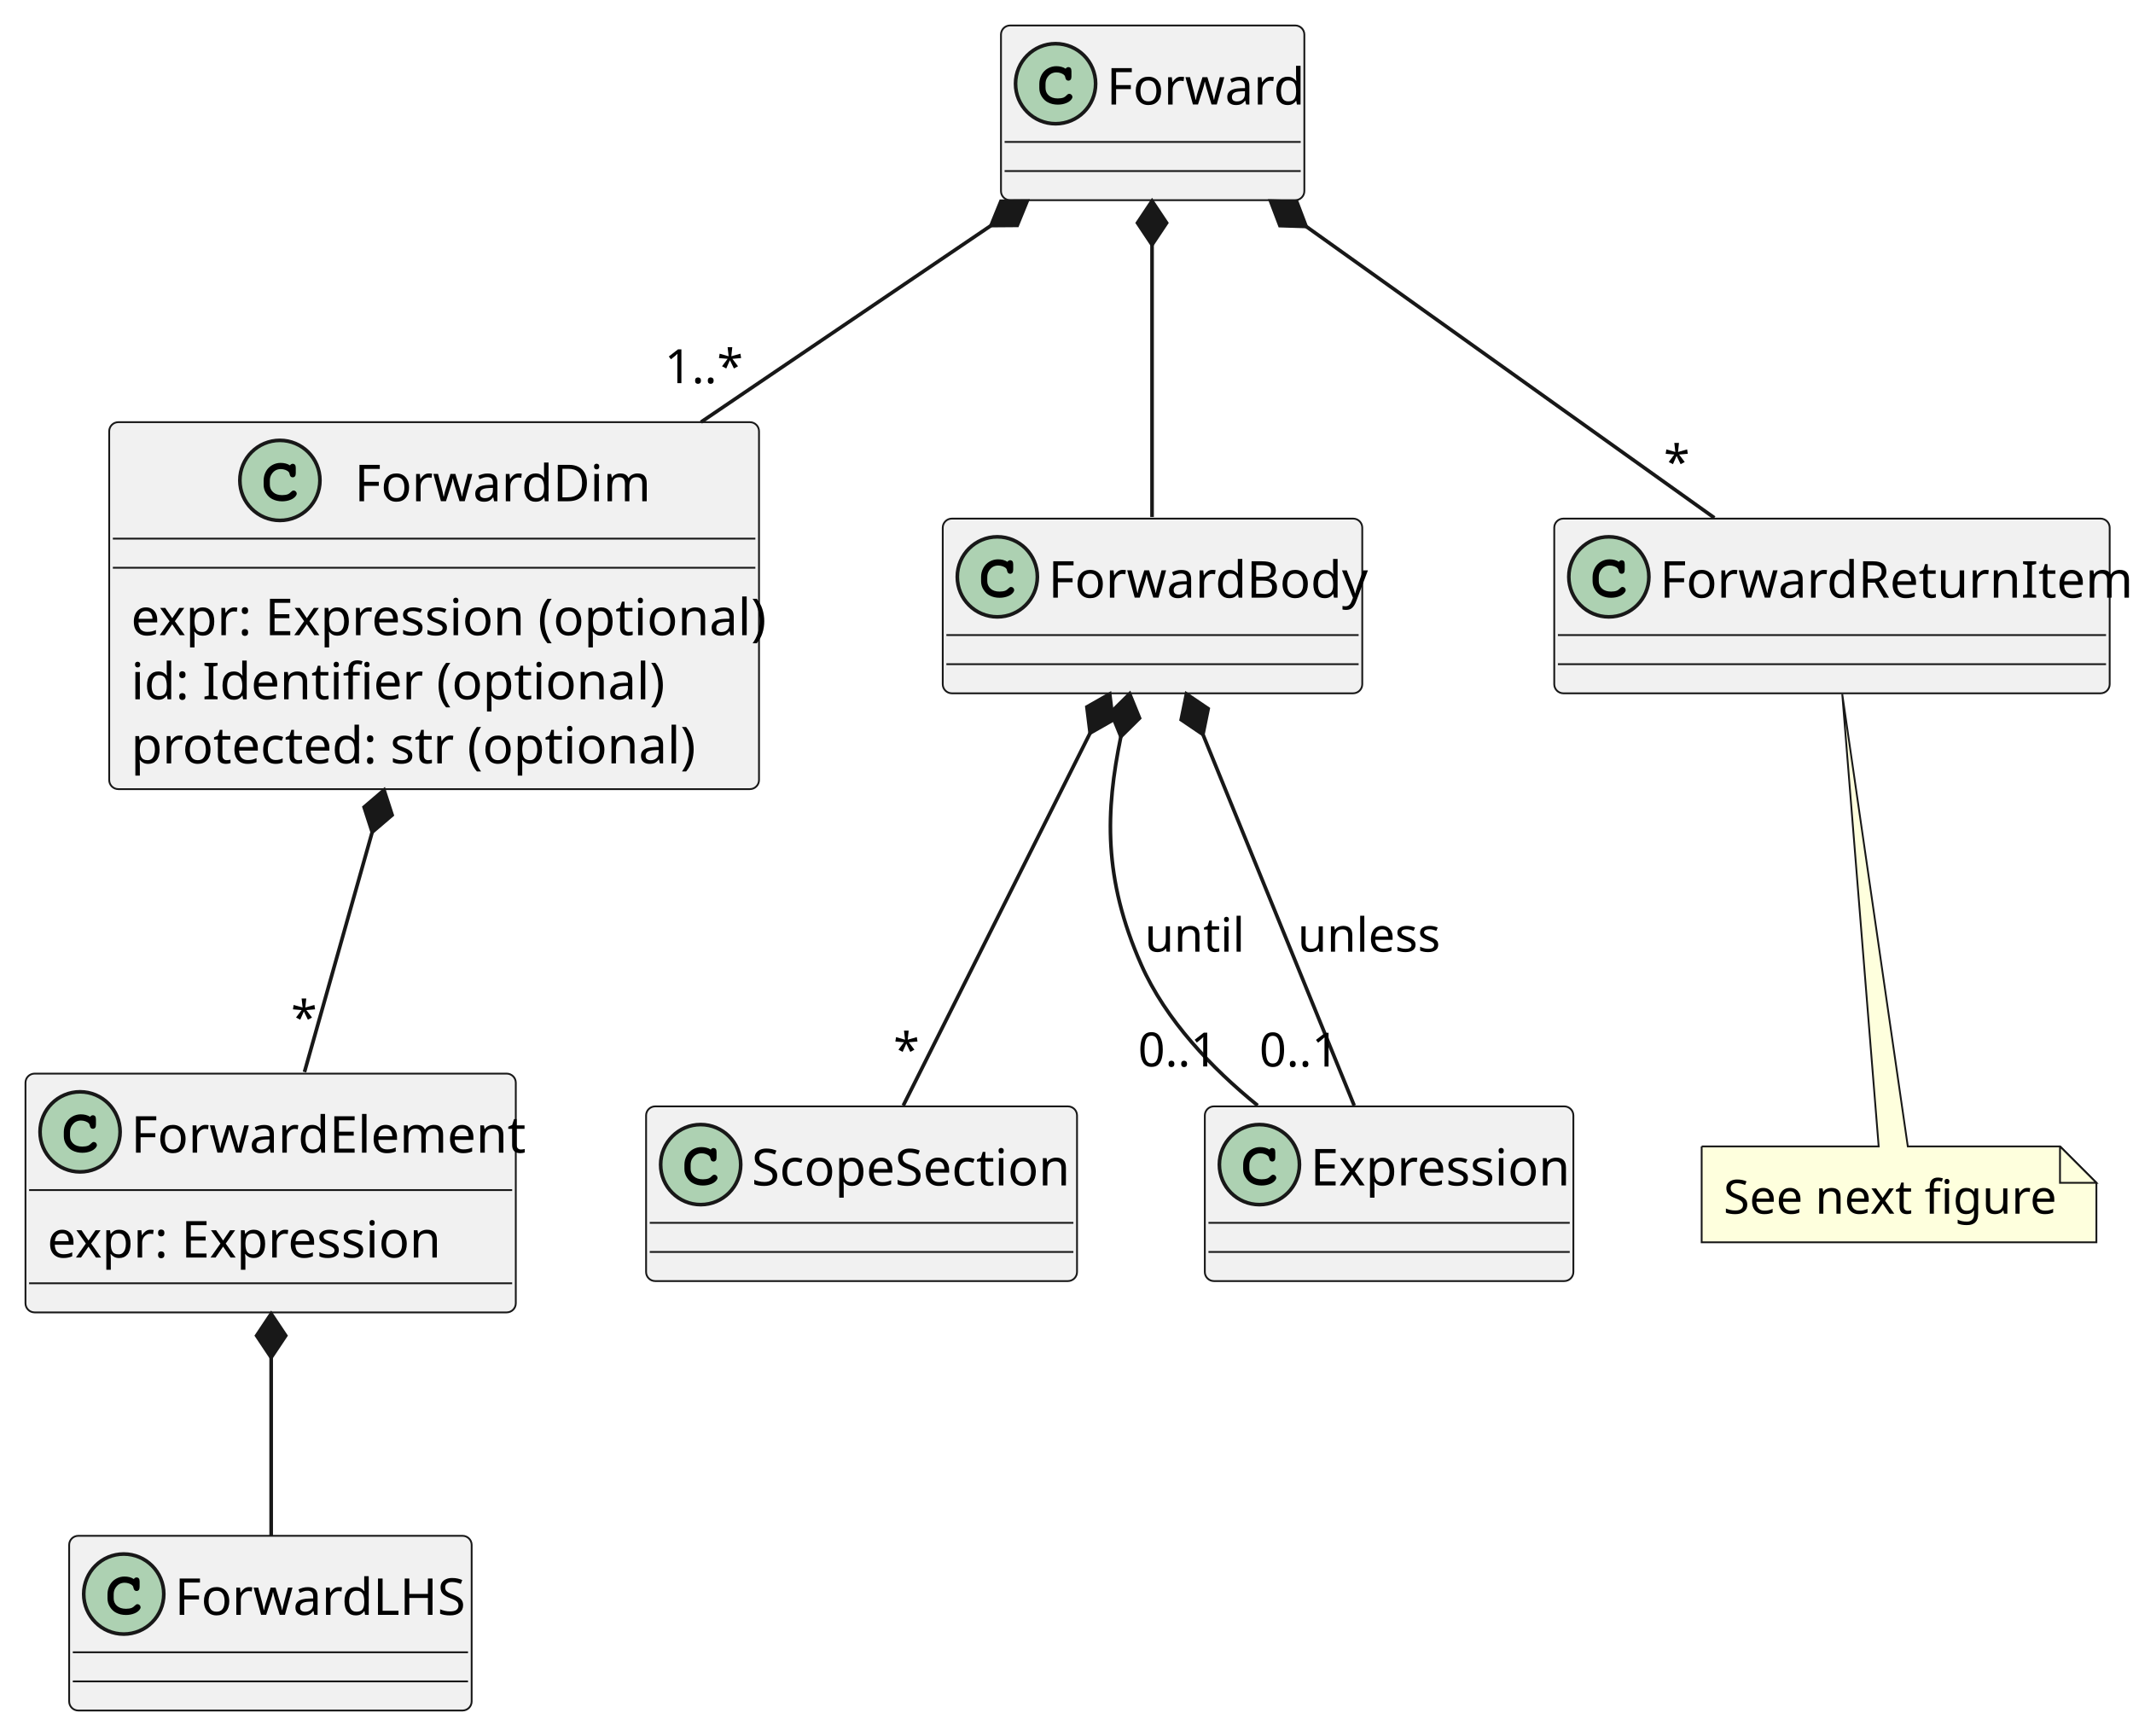
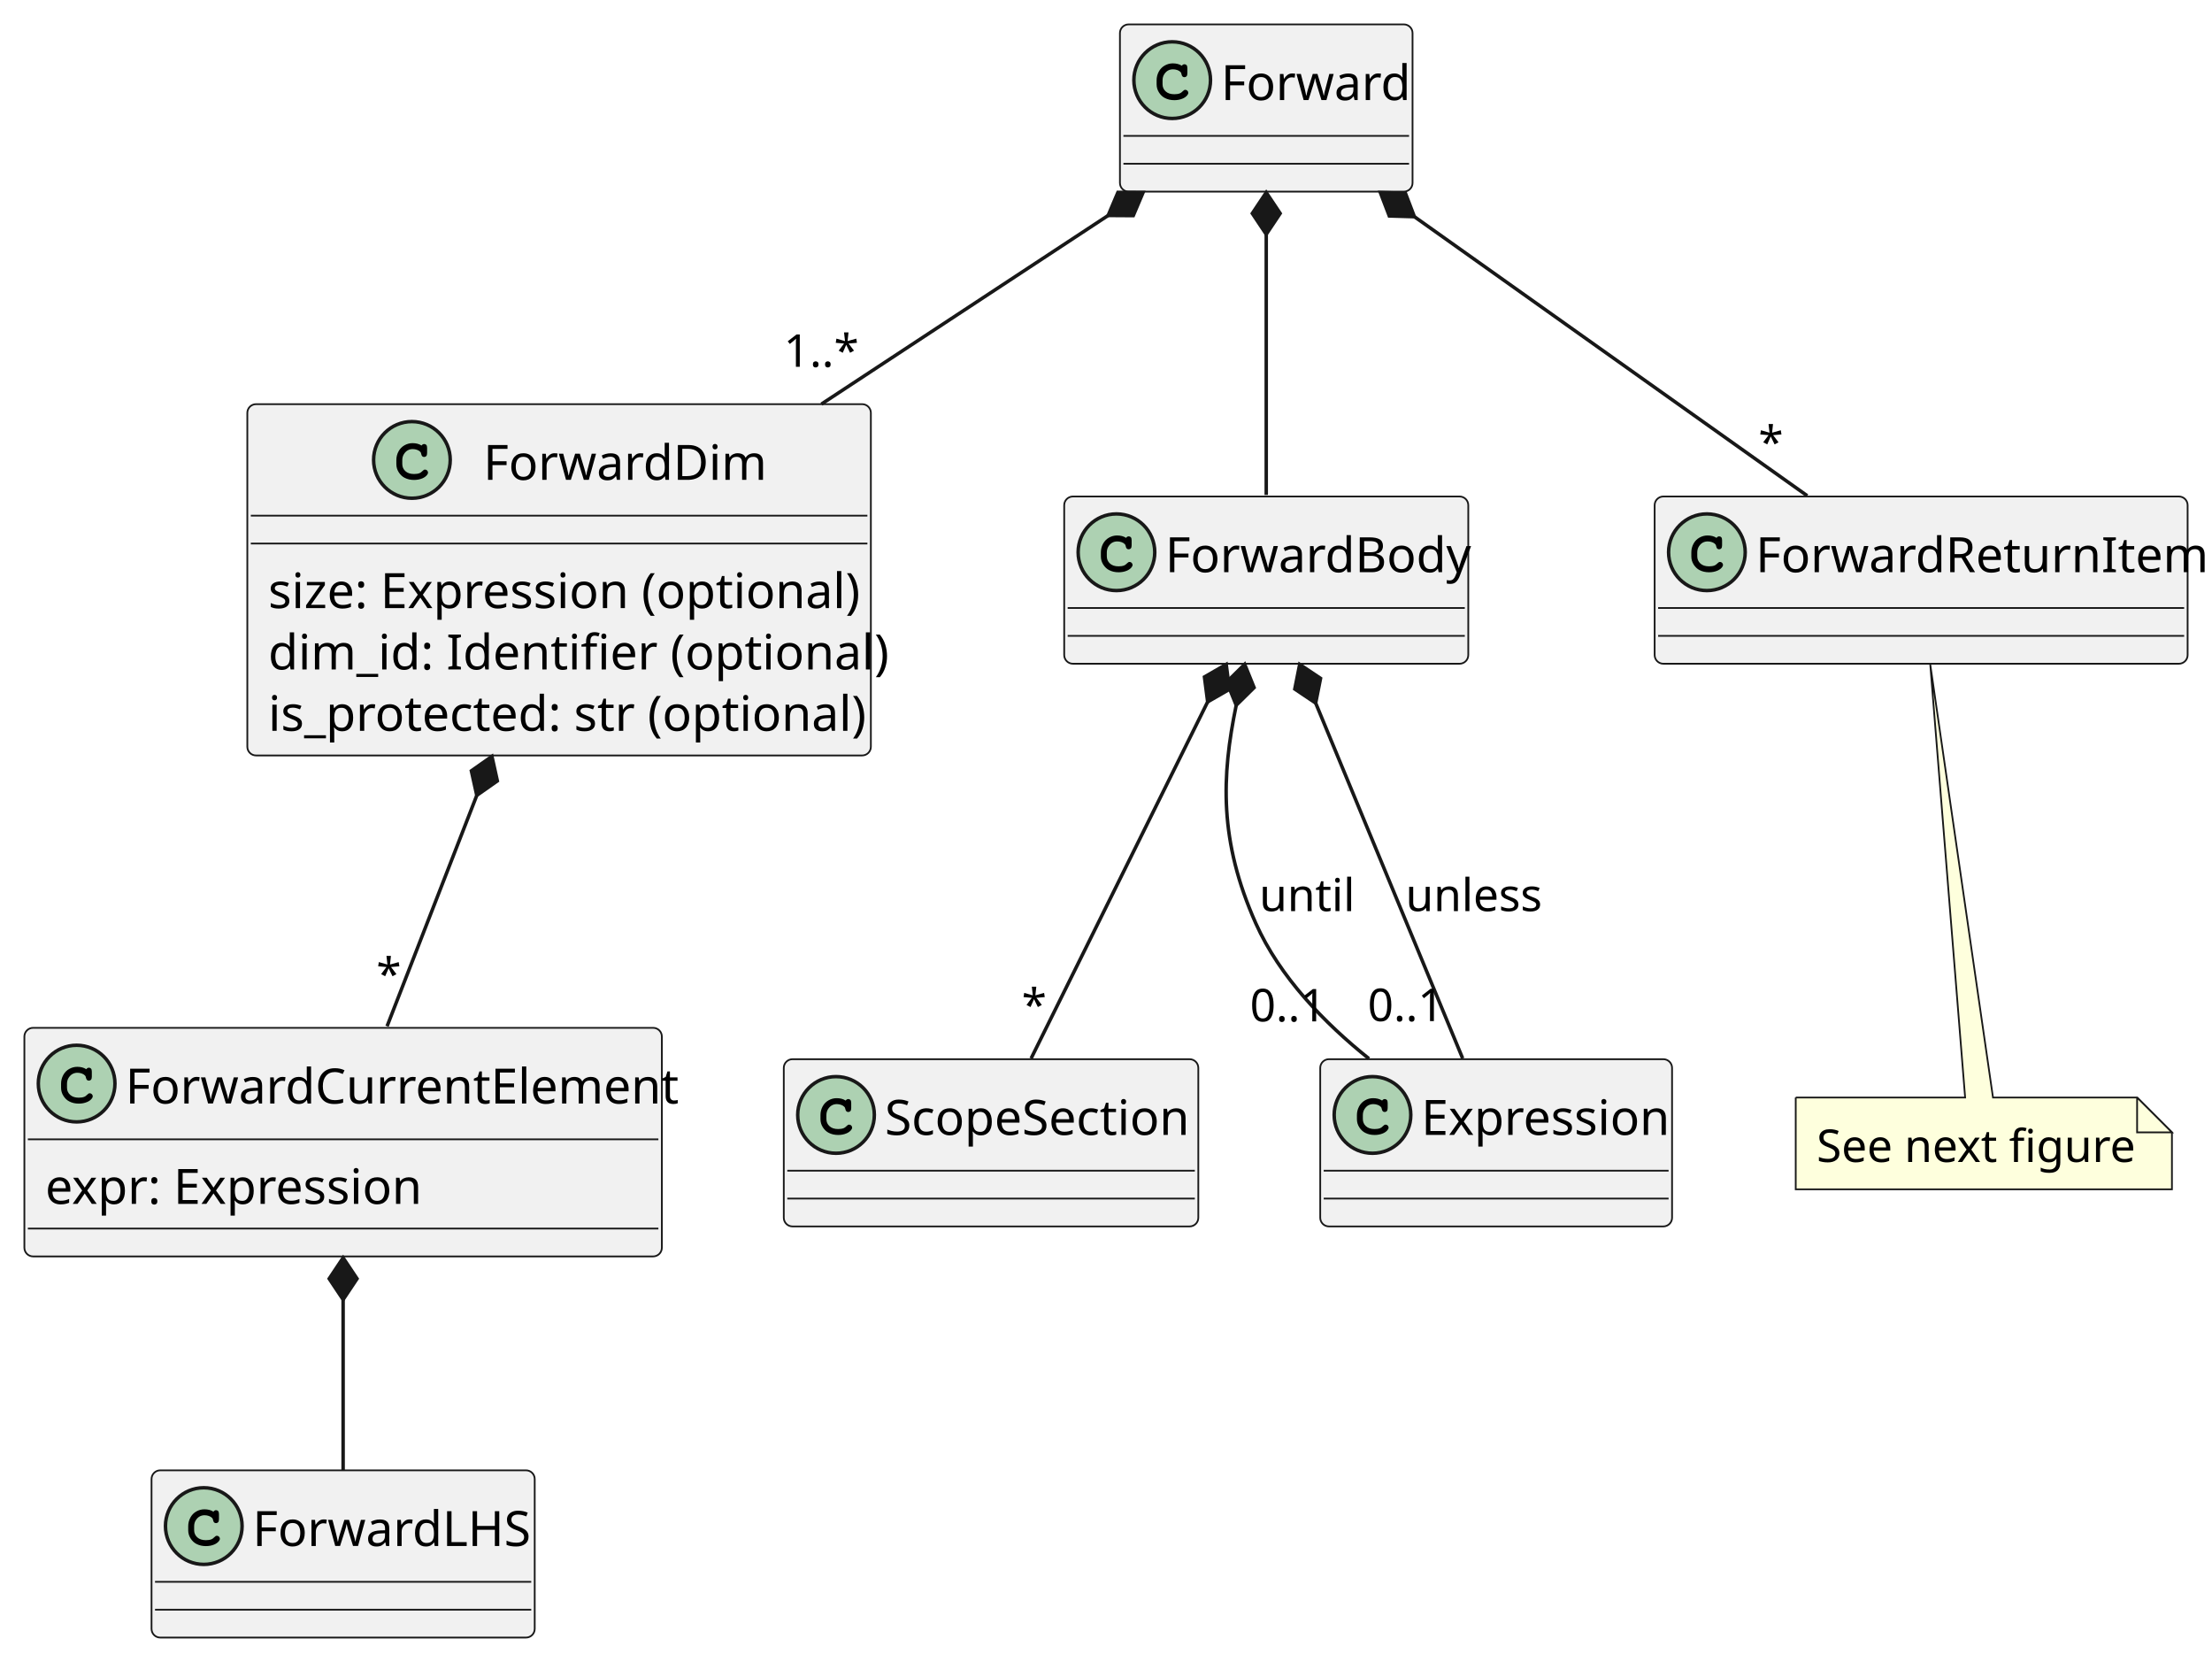
- <svg xmlns="http://www.w3.org/2000/svg" contentStyleType="text/css" height="477px" preserveAspectRatio="none" style="width:586px;height:477px;background:#FFFFFF;" version="1.1" viewBox="0 0 586 477" width="586px" zoomAndPan="magnify">
+ <svg xmlns="http://www.w3.org/2000/svg" contentStyleType="text/css" height="477px" preserveAspectRatio="none" style="width:635px;height:477px;background:#FFFFFF;" version="1.1" viewBox="0 0 635 477" width="635px" zoomAndPan="magnify">
  <defs />
  <g>
    <g id="elem_Forward">
-       <rect fill="#F1F1F1" height="48" id="Forward" rx="2.5" ry="2.5" style="stroke:#181818;stroke-width:0.5;" width="83.345" x="275" y="7" />
-       <ellipse cx="290" cy="23" fill="#ADD1B2" rx="11" ry="11" style="stroke:#181818;stroke-width:1.0;" />
-       <path d="M292.766,18.875 Q292.922,18.656 293.109,18.547 Q293.297,18.438 293.516,18.438 Q293.891,18.438 294.125,18.695 Q294.359,18.953 294.359,19.562 L294.359,21.016 Q294.359,21.625 294.125,21.891 Q293.891,22.156 293.516,22.156 Q293.172,22.156 292.969,21.953 Q292.766,21.766 292.656,21.25 Q292.609,20.891 292.422,20.703 Q292.094,20.328 291.484,20.109 Q290.875,19.891 290.25,19.891 Q289.484,19.891 288.852,20.219 Q288.219,20.547 287.727,21.297 Q287.234,22.047 287.234,23.078 L287.234,24.172 Q287.234,25.406 288.125,26.227 Q289.016,27.047 290.609,27.047 Q291.547,27.047 292.203,26.797 Q292.594,26.641 293.016,26.203 Q293.281,25.938 293.43,25.859 Q293.578,25.781 293.781,25.781 Q294.109,25.781 294.367,26.039 Q294.625,26.297 294.625,26.641 Q294.625,26.984 294.281,27.391 Q293.781,27.969 292.984,28.297 Q291.906,28.75 290.609,28.75 Q289.094,28.75 287.891,28.125 Q286.906,27.625 286.219,26.555 Q285.531,25.484 285.531,24.203 L285.531,23.047 Q285.531,21.719 286.148,20.57 Q286.766,19.422 287.859,18.805 Q288.953,18.188 290.188,18.188 Q290.922,18.188 291.57,18.352 Q292.219,18.516 292.766,18.875 Z " fill="#000000" />
-       <text fill="#000000" font-family="sans-serif" font-size="14" lengthAdjust="spacing" textLength="51.345" x="304" y="28.729">Forward</text>
-       <line style="stroke:#181818;stroke-width:0.5;" x1="276" x2="357.345" y1="39" y2="39" />
-       <line style="stroke:#181818;stroke-width:0.5;" x1="276" x2="357.345" y1="47" y2="47" />
+       <rect fill="#F1F1F1" height="48" id="Forward" rx="2.5" ry="2.5" style="stroke:#181818;stroke-width:0.5;" width="84" x="321.5" y="7" />
+       <ellipse cx="336.5" cy="23" fill="#ADD1B2" rx="11" ry="11" style="stroke:#181818;stroke-width:1.0;" />
+       <path d="M339.266,18.875 Q339.422,18.656 339.609,18.547 Q339.797,18.438 340.016,18.438 Q340.391,18.438 340.625,18.695 Q340.859,18.953 340.859,19.562 L340.859,21.016 Q340.859,21.625 340.625,21.891 Q340.391,22.156 340.016,22.156 Q339.672,22.156 339.469,21.953 Q339.266,21.766 339.156,21.25 Q339.109,20.891 338.922,20.703 Q338.594,20.328 337.984,20.109 Q337.375,19.891 336.75,19.891 Q335.984,19.891 335.352,20.219 Q334.719,20.547 334.227,21.297 Q333.734,22.047 333.734,23.078 L333.734,24.172 Q333.734,25.406 334.625,26.227 Q335.516,27.047 337.109,27.047 Q338.047,27.047 338.703,26.797 Q339.094,26.641 339.516,26.203 Q339.781,25.938 339.93,25.859 Q340.078,25.781 340.281,25.781 Q340.609,25.781 340.867,26.039 Q341.125,26.297 341.125,26.641 Q341.125,26.984 340.781,27.391 Q340.281,27.969 339.484,28.297 Q338.406,28.75 337.109,28.75 Q335.594,28.75 334.391,28.125 Q333.406,27.625 332.719,26.555 Q332.031,25.484 332.031,24.203 L332.031,23.047 Q332.031,21.719 332.648,20.57 Q333.266,19.422 334.359,18.805 Q335.453,18.188 336.688,18.188 Q337.422,18.188 338.07,18.352 Q338.719,18.516 339.266,18.875 Z " fill="#000000" />
+       <text fill="#000000" font-family="sans-serif" font-size="14" lengthAdjust="spacing" textLength="52" x="350.5" y="28.729">Forward</text>
+       <line style="stroke:#181818;stroke-width:0.5;" x1="322.5" x2="404.5" y1="39" y2="39" />
+       <line style="stroke:#181818;stroke-width:0.5;" x1="322.5" x2="404.5" y1="47" y2="47" />
    </g>
    <g id="elem_ForwardDim">
-       <rect codeLine="13" fill="#F1F1F1" height="100.828" id="ForwardDim" rx="2.5" ry="2.5" style="stroke:#181818;stroke-width:0.5;" width="178.523" x="30" y="116" />
-       <ellipse cx="76.898" cy="132" fill="#ADD1B2" rx="11" ry="11" style="stroke:#181818;stroke-width:1.0;" />
-       <path d="M79.664,127.875 Q79.82,127.656 80.007,127.547 Q80.195,127.438 80.414,127.438 Q80.789,127.438 81.023,127.695 Q81.257,127.953 81.257,128.562 L81.257,130.016 Q81.257,130.625 81.023,130.891 Q80.789,131.156 80.414,131.156 Q80.07,131.156 79.867,130.953 Q79.664,130.766 79.554,130.25 Q79.507,129.891 79.32,129.703 Q78.992,129.328 78.382,129.109 Q77.773,128.891 77.148,128.891 Q76.382,128.891 75.749,129.219 Q75.117,129.547 74.624,130.297 Q74.132,131.047 74.132,132.078 L74.132,133.172 Q74.132,134.406 75.023,135.227 Q75.914,136.047 77.507,136.047 Q78.445,136.047 79.101,135.797 Q79.492,135.641 79.914,135.203 Q80.179,134.938 80.328,134.859 Q80.476,134.781 80.679,134.781 Q81.007,134.781 81.265,135.039 Q81.523,135.297 81.523,135.641 Q81.523,135.984 81.179,136.391 Q80.679,136.969 79.882,137.297 Q78.804,137.75 77.507,137.75 Q75.992,137.75 74.789,137.125 Q73.804,136.625 73.117,135.555 Q72.429,134.484 72.429,133.203 L72.429,132.047 Q72.429,130.719 73.046,129.57 Q73.664,128.422 74.757,127.805 Q75.851,127.188 77.085,127.188 Q77.82,127.188 78.468,127.352 Q79.117,127.516 79.664,127.875 Z " fill="#000000" />
-       <text fill="#000000" font-family="sans-serif" font-size="14" lengthAdjust="spacing" textLength="76.228" x="97.398" y="137.728">ForwardDim</text>
-       <line style="stroke:#181818;stroke-width:0.5;" x1="31" x2="207.523" y1="148" y2="148" />
-       <line style="stroke:#181818;stroke-width:0.5;" x1="31" x2="207.523" y1="156" y2="156" />
-       <text fill="#000000" font-family="sans-serif" font-size="14" lengthAdjust="spacing" textLength="166.523" x="36" y="174.533">expr: Expression (optional)</text>
-       <text fill="#000000" font-family="sans-serif" font-size="14" lengthAdjust="spacing" textLength="134.627" x="36" y="192.143">id: Identifier (optional)</text>
-       <text fill="#000000" font-family="sans-serif" font-size="14" lengthAdjust="spacing" textLength="143.958" x="36" y="209.752">protected: str (optional)</text>
+       <rect codeLine="13" fill="#F1F1F1" height="100.828" id="ForwardDim" rx="2.5" ry="2.5" style="stroke:#181818;stroke-width:0.5;" width="179" x="71" y="116" />
+       <ellipse cx="118.25" cy="132" fill="#ADD1B2" rx="11" ry="11" style="stroke:#181818;stroke-width:1.0;" />
+       <path d="M121.016,127.875 Q121.172,127.656 121.359,127.547 Q121.547,127.438 121.766,127.438 Q122.141,127.438 122.375,127.695 Q122.609,127.953 122.609,128.562 L122.609,130.016 Q122.609,130.625 122.375,130.891 Q122.141,131.156 121.766,131.156 Q121.422,131.156 121.219,130.953 Q121.016,130.766 120.906,130.25 Q120.859,129.891 120.672,129.703 Q120.344,129.328 119.734,129.109 Q119.125,128.891 118.5,128.891 Q117.734,128.891 117.102,129.219 Q116.469,129.547 115.977,130.297 Q115.484,131.047 115.484,132.078 L115.484,133.172 Q115.484,134.406 116.375,135.227 Q117.266,136.047 118.859,136.047 Q119.797,136.047 120.453,135.797 Q120.844,135.641 121.266,135.203 Q121.531,134.938 121.68,134.859 Q121.828,134.781 122.031,134.781 Q122.359,134.781 122.617,135.039 Q122.875,135.297 122.875,135.641 Q122.875,135.984 122.531,136.391 Q122.031,136.969 121.234,137.297 Q120.156,137.75 118.859,137.75 Q117.344,137.75 116.141,137.125 Q115.156,136.625 114.469,135.555 Q113.781,134.484 113.781,133.203 L113.781,132.047 Q113.781,130.719 114.398,129.57 Q115.016,128.422 116.109,127.805 Q117.203,127.188 118.438,127.188 Q119.172,127.188 119.82,127.352 Q120.469,127.516 121.016,127.875 Z " fill="#000000" />
+       <text fill="#000000" font-family="sans-serif" font-size="14" lengthAdjust="spacing" textLength="76" x="138.75" y="137.728">ForwardDim</text>
+       <line style="stroke:#181818;stroke-width:0.5;" x1="72" x2="249" y1="148" y2="148" />
+       <line style="stroke:#181818;stroke-width:0.5;" x1="72" x2="249" y1="156" y2="156" />
+       <text fill="#000000" font-family="sans-serif" font-size="14" lengthAdjust="spacing" textLength="165" x="77" y="174.533">size: Expression (optional)</text>
+       <text fill="#000000" font-family="sans-serif" font-size="14" lengthAdjust="spacing" textLength="167" x="77" y="192.143">dim_id: Identifier (optional)</text>
+       <text fill="#000000" font-family="sans-serif" font-size="14" lengthAdjust="spacing" textLength="166" x="77" y="209.752">is_protected: str (optional)</text>
    </g>
    <g id="elem_ForwardBody">
-       <rect fill="#F1F1F1" height="48" id="ForwardBody" rx="2.5" ry="2.5" style="stroke:#181818;stroke-width:0.5;" width="115.255" x="259" y="142.5" />
-       <ellipse cx="274" cy="158.5" fill="#ADD1B2" rx="11" ry="11" style="stroke:#181818;stroke-width:1.0;" />
-       <path d="M276.766,154.375 Q276.922,154.156 277.109,154.047 Q277.297,153.938 277.516,153.938 Q277.891,153.938 278.125,154.195 Q278.359,154.453 278.359,155.062 L278.359,156.516 Q278.359,157.125 278.125,157.391 Q277.891,157.656 277.516,157.656 Q277.172,157.656 276.969,157.453 Q276.766,157.266 276.656,156.75 Q276.609,156.391 276.422,156.203 Q276.094,155.828 275.484,155.609 Q274.875,155.391 274.25,155.391 Q273.484,155.391 272.852,155.719 Q272.219,156.047 271.727,156.797 Q271.234,157.547 271.234,158.578 L271.234,159.672 Q271.234,160.906 272.125,161.727 Q273.016,162.547 274.609,162.547 Q275.547,162.547 276.203,162.297 Q276.594,162.141 277.016,161.703 Q277.281,161.438 277.43,161.359 Q277.578,161.281 277.781,161.281 Q278.109,161.281 278.367,161.539 Q278.625,161.797 278.625,162.141 Q278.625,162.484 278.281,162.891 Q277.781,163.469 276.984,163.797 Q275.906,164.25 274.609,164.25 Q273.094,164.25 271.891,163.625 Q270.906,163.125 270.219,162.055 Q269.531,160.984 269.531,159.703 L269.531,158.547 Q269.531,157.219 270.148,156.07 Q270.766,154.922 271.859,154.305 Q272.953,153.688 274.188,153.688 Q274.922,153.688 275.57,153.852 Q276.219,154.016 276.766,154.375 Z " fill="#000000" />
-       <text fill="#000000" font-family="sans-serif" font-size="14" lengthAdjust="spacing" textLength="83.255" x="288" y="164.228">ForwardBody</text>
-       <line style="stroke:#181818;stroke-width:0.5;" x1="260" x2="373.255" y1="174.5" y2="174.5" />
-       <line style="stroke:#181818;stroke-width:0.5;" x1="260" x2="373.255" y1="182.5" y2="182.5" />
+       <rect fill="#F1F1F1" height="48" id="ForwardBody" rx="2.5" ry="2.5" style="stroke:#181818;stroke-width:0.5;" width="116" x="305.5" y="142.5" />
+       <ellipse cx="320.5" cy="158.5" fill="#ADD1B2" rx="11" ry="11" style="stroke:#181818;stroke-width:1.0;" />
+       <path d="M323.266,154.375 Q323.422,154.156 323.609,154.047 Q323.797,153.938 324.016,153.938 Q324.391,153.938 324.625,154.195 Q324.859,154.453 324.859,155.062 L324.859,156.516 Q324.859,157.125 324.625,157.391 Q324.391,157.656 324.016,157.656 Q323.672,157.656 323.469,157.453 Q323.266,157.266 323.156,156.75 Q323.109,156.391 322.922,156.203 Q322.594,155.828 321.984,155.609 Q321.375,155.391 320.75,155.391 Q319.984,155.391 319.352,155.719 Q318.719,156.047 318.227,156.797 Q317.734,157.547 317.734,158.578 L317.734,159.672 Q317.734,160.906 318.625,161.727 Q319.516,162.547 321.109,162.547 Q322.047,162.547 322.703,162.297 Q323.094,162.141 323.516,161.703 Q323.781,161.438 323.93,161.359 Q324.078,161.281 324.281,161.281 Q324.609,161.281 324.867,161.539 Q325.125,161.797 325.125,162.141 Q325.125,162.484 324.781,162.891 Q324.281,163.469 323.484,163.797 Q322.406,164.25 321.109,164.25 Q319.594,164.25 318.391,163.625 Q317.406,163.125 316.719,162.055 Q316.031,160.984 316.031,159.703 L316.031,158.547 Q316.031,157.219 316.648,156.07 Q317.266,154.922 318.359,154.305 Q319.453,153.688 320.688,153.688 Q321.422,153.688 322.07,153.852 Q322.719,154.016 323.266,154.375 Z " fill="#000000" />
+       <text fill="#000000" font-family="sans-serif" font-size="14" lengthAdjust="spacing" textLength="84" x="334.5" y="164.228">ForwardBody</text>
+       <line style="stroke:#181818;stroke-width:0.5;" x1="306.5" x2="420.5" y1="174.5" y2="174.5" />
+       <line style="stroke:#181818;stroke-width:0.5;" x1="306.5" x2="420.5" y1="182.5" y2="182.5" />
    </g>
    <g id="elem_ForwardReturnItem">
-       <rect fill="#F1F1F1" height="48" id="ForwardReturnItem" rx="2.5" ry="2.5" style="stroke:#181818;stroke-width:0.5;" width="152.593" x="427" y="142.5" />
-       <ellipse cx="442" cy="158.5" fill="#ADD1B2" rx="11" ry="11" style="stroke:#181818;stroke-width:1.0;" />
-       <path d="M444.766,154.375 Q444.922,154.156 445.109,154.047 Q445.297,153.938 445.516,153.938 Q445.891,153.938 446.125,154.195 Q446.359,154.453 446.359,155.062 L446.359,156.516 Q446.359,157.125 446.125,157.391 Q445.891,157.656 445.516,157.656 Q445.172,157.656 444.969,157.453 Q444.766,157.266 444.656,156.75 Q444.609,156.391 444.422,156.203 Q444.094,155.828 443.484,155.609 Q442.875,155.391 442.25,155.391 Q441.484,155.391 440.852,155.719 Q440.219,156.047 439.727,156.797 Q439.234,157.547 439.234,158.578 L439.234,159.672 Q439.234,160.906 440.125,161.727 Q441.016,162.547 442.609,162.547 Q443.547,162.547 444.203,162.297 Q444.594,162.141 445.016,161.703 Q445.281,161.438 445.43,161.359 Q445.578,161.281 445.781,161.281 Q446.109,161.281 446.367,161.539 Q446.625,161.797 446.625,162.141 Q446.625,162.484 446.281,162.891 Q445.781,163.469 444.984,163.797 Q443.906,164.25 442.609,164.25 Q441.094,164.25 439.891,163.625 Q438.906,163.125 438.219,162.055 Q437.531,160.984 437.531,159.703 L437.531,158.547 Q437.531,157.219 438.148,156.07 Q438.766,154.922 439.859,154.305 Q440.953,153.688 442.188,153.688 Q442.922,153.688 443.57,153.852 Q444.219,154.016 444.766,154.375 Z " fill="#000000" />
-       <text fill="#000000" font-family="sans-serif" font-size="14" lengthAdjust="spacing" textLength="120.593" x="456" y="164.228">ForwardReturnItem</text>
-       <line style="stroke:#181818;stroke-width:0.5;" x1="428" x2="578.593" y1="174.5" y2="174.5" />
-       <line style="stroke:#181818;stroke-width:0.5;" x1="428" x2="578.593" y1="182.5" y2="182.5" />
+       <rect fill="#F1F1F1" height="48" id="ForwardReturnItem" rx="2.5" ry="2.5" style="stroke:#181818;stroke-width:0.5;" width="153" x="475" y="142.5" />
+       <ellipse cx="490" cy="158.5" fill="#ADD1B2" rx="11" ry="11" style="stroke:#181818;stroke-width:1.0;" />
+       <path d="M492.766,154.375 Q492.922,154.156 493.109,154.047 Q493.297,153.938 493.516,153.938 Q493.891,153.938 494.125,154.195 Q494.359,154.453 494.359,155.062 L494.359,156.516 Q494.359,157.125 494.125,157.391 Q493.891,157.656 493.516,157.656 Q493.172,157.656 492.969,157.453 Q492.766,157.266 492.656,156.75 Q492.609,156.391 492.422,156.203 Q492.094,155.828 491.484,155.609 Q490.875,155.391 490.25,155.391 Q489.484,155.391 488.852,155.719 Q488.219,156.047 487.727,156.797 Q487.234,157.547 487.234,158.578 L487.234,159.672 Q487.234,160.906 488.125,161.727 Q489.016,162.547 490.609,162.547 Q491.547,162.547 492.203,162.297 Q492.594,162.141 493.016,161.703 Q493.281,161.438 493.43,161.359 Q493.578,161.281 493.781,161.281 Q494.109,161.281 494.367,161.539 Q494.625,161.797 494.625,162.141 Q494.625,162.484 494.281,162.891 Q493.781,163.469 492.984,163.797 Q491.906,164.25 490.609,164.25 Q489.094,164.25 487.891,163.625 Q486.906,163.125 486.219,162.055 Q485.531,160.984 485.531,159.703 L485.531,158.547 Q485.531,157.219 486.148,156.07 Q486.766,154.922 487.859,154.305 Q488.953,153.688 490.188,153.688 Q490.922,153.688 491.57,153.852 Q492.219,154.016 492.766,154.375 Z " fill="#000000" />
+       <text fill="#000000" font-family="sans-serif" font-size="14" lengthAdjust="spacing" textLength="121" x="504" y="164.228">ForwardReturnItem</text>
+       <line style="stroke:#181818;stroke-width:0.5;" x1="476" x2="627" y1="174.5" y2="174.5" />
+       <line style="stroke:#181818;stroke-width:0.5;" x1="476" x2="627" y1="182.5" y2="182.5" />
    </g>
    <g id="elem_GMN9">
-       <path d="M467.5,315 L467.5,341.352 A0,0 0 0 0 467.5,341.352 L575.945,341.352 A0,0 0 0 0 575.945,341.352 L575.945,325 L565.945,315 L524.13,315 L506.12,190.69 L516.13,315 L467.5,315 A0,0 0 0 0 467.5,315 " fill="#FEFFDD" style="stroke:#181818;stroke-width:0.5;" />
-       <path d="M565.945,315 L565.945,325 L575.945,325 L565.945,315 " fill="#FEFFDD" style="stroke:#181818;stroke-width:0.5;" />
-       <text fill="#000000" font-family="sans-serif" font-size="13" lengthAdjust="spacing" textLength="87.445" x="473.5" y="333.495">See next figure</text>
+       <path d="M515.5,315 L515.5,341.352 A0,0 0 0 0 515.5,341.352 L623.5,341.352 A0,0 0 0 0 623.5,341.352 L623.5,325 L613.5,315 L572.13,315 L554.12,190.69 L564.13,315 L515.5,315 A0,0 0 0 0 515.5,315 " fill="#FEFFDD" style="stroke:#181818;stroke-width:0.5;" />
+       <path d="M613.5,315 L613.5,325 L623.5,325 L613.5,315 " fill="#FEFFDD" style="stroke:#181818;stroke-width:0.5;" />
+       <text fill="#000000" font-family="sans-serif" font-size="13" lengthAdjust="spacing" textLength="87" x="521.5" y="333.495">See next figure</text>
    </g>
    <g id="elem_ScopeSection">
-       <rect fill="#F1F1F1" height="48" id="ScopeSection" rx="2.5" ry="2.5" style="stroke:#181818;stroke-width:0.5;" width="118.393" x="177.5" y="304" />
-       <ellipse cx="192.5" cy="320" fill="#ADD1B2" rx="11" ry="11" style="stroke:#181818;stroke-width:1.0;" />
-       <path d="M195.266,315.875 Q195.422,315.656 195.609,315.547 Q195.797,315.438 196.016,315.438 Q196.391,315.438 196.625,315.695 Q196.859,315.953 196.859,316.562 L196.859,318.016 Q196.859,318.625 196.625,318.891 Q196.391,319.156 196.016,319.156 Q195.672,319.156 195.469,318.953 Q195.266,318.766 195.156,318.25 Q195.109,317.891 194.922,317.703 Q194.594,317.328 193.984,317.109 Q193.375,316.891 192.75,316.891 Q191.984,316.891 191.352,317.219 Q190.719,317.547 190.227,318.297 Q189.734,319.047 189.734,320.078 L189.734,321.172 Q189.734,322.406 190.625,323.227 Q191.516,324.047 193.109,324.047 Q194.047,324.047 194.703,323.797 Q195.094,323.641 195.516,323.203 Q195.781,322.938 195.93,322.859 Q196.078,322.781 196.281,322.781 Q196.609,322.781 196.867,323.039 Q197.125,323.297 197.125,323.641 Q197.125,323.984 196.781,324.391 Q196.281,324.969 195.484,325.297 Q194.406,325.75 193.109,325.75 Q191.594,325.75 190.391,325.125 Q189.406,324.625 188.719,323.555 Q188.031,322.484 188.031,321.203 L188.031,320.047 Q188.031,318.719 188.648,317.57 Q189.266,316.422 190.359,315.805 Q191.453,315.188 192.688,315.188 Q193.422,315.188 194.07,315.352 Q194.719,315.516 195.266,315.875 Z " fill="#000000" />
-       <text fill="#000000" font-family="sans-serif" font-size="14" lengthAdjust="spacing" textLength="86.393" x="206.5" y="325.728">ScopeSection</text>
-       <line style="stroke:#181818;stroke-width:0.5;" x1="178.5" x2="294.893" y1="336" y2="336" />
-       <line style="stroke:#181818;stroke-width:0.5;" x1="178.5" x2="294.893" y1="344" y2="344" />
+       <rect fill="#F1F1F1" height="48" id="ScopeSection" rx="2.5" ry="2.5" style="stroke:#181818;stroke-width:0.5;" width="119" x="225" y="304" />
+       <ellipse cx="240" cy="320" fill="#ADD1B2" rx="11" ry="11" style="stroke:#181818;stroke-width:1.0;" />
+       <path d="M242.766,315.875 Q242.922,315.656 243.109,315.547 Q243.297,315.438 243.516,315.438 Q243.891,315.438 244.125,315.695 Q244.359,315.953 244.359,316.562 L244.359,318.016 Q244.359,318.625 244.125,318.891 Q243.891,319.156 243.516,319.156 Q243.172,319.156 242.969,318.953 Q242.766,318.766 242.656,318.25 Q242.609,317.891 242.422,317.703 Q242.094,317.328 241.484,317.109 Q240.875,316.891 240.25,316.891 Q239.484,316.891 238.852,317.219 Q238.219,317.547 237.727,318.297 Q237.234,319.047 237.234,320.078 L237.234,321.172 Q237.234,322.406 238.125,323.227 Q239.016,324.047 240.609,324.047 Q241.547,324.047 242.203,323.797 Q242.594,323.641 243.016,323.203 Q243.281,322.938 243.43,322.859 Q243.578,322.781 243.781,322.781 Q244.109,322.781 244.367,323.039 Q244.625,323.297 244.625,323.641 Q244.625,323.984 244.281,324.391 Q243.781,324.969 242.984,325.297 Q241.906,325.75 240.609,325.75 Q239.094,325.75 237.891,325.125 Q236.906,324.625 236.219,323.555 Q235.531,322.484 235.531,321.203 L235.531,320.047 Q235.531,318.719 236.148,317.57 Q236.766,316.422 237.859,315.805 Q238.953,315.188 240.188,315.188 Q240.922,315.188 241.57,315.352 Q242.219,315.516 242.766,315.875 Z " fill="#000000" />
+       <text fill="#000000" font-family="sans-serif" font-size="14" lengthAdjust="spacing" textLength="87" x="254" y="325.728">ScopeSection</text>
+       <line style="stroke:#181818;stroke-width:0.5;" x1="226" x2="343" y1="336" y2="336" />
+       <line style="stroke:#181818;stroke-width:0.5;" x1="226" x2="343" y1="344" y2="344" />
    </g>
    <g id="elem_Expression">
-       <rect fill="#F1F1F1" height="48" id="Expression" rx="2.5" ry="2.5" style="stroke:#181818;stroke-width:0.5;" width="101.255" x="331" y="304" />
-       <ellipse cx="346" cy="320" fill="#ADD1B2" rx="11" ry="11" style="stroke:#181818;stroke-width:1.0;" />
-       <path d="M348.766,315.875 Q348.922,315.656 349.109,315.547 Q349.297,315.438 349.516,315.438 Q349.891,315.438 350.125,315.695 Q350.359,315.953 350.359,316.562 L350.359,318.016 Q350.359,318.625 350.125,318.891 Q349.891,319.156 349.516,319.156 Q349.172,319.156 348.969,318.953 Q348.766,318.766 348.656,318.25 Q348.609,317.891 348.422,317.703 Q348.094,317.328 347.484,317.109 Q346.875,316.891 346.25,316.891 Q345.484,316.891 344.852,317.219 Q344.219,317.547 343.727,318.297 Q343.234,319.047 343.234,320.078 L343.234,321.172 Q343.234,322.406 344.125,323.227 Q345.016,324.047 346.609,324.047 Q347.547,324.047 348.203,323.797 Q348.594,323.641 349.016,323.203 Q349.281,322.938 349.43,322.859 Q349.578,322.781 349.781,322.781 Q350.109,322.781 350.367,323.039 Q350.625,323.297 350.625,323.641 Q350.625,323.984 350.281,324.391 Q349.781,324.969 348.984,325.297 Q347.906,325.75 346.609,325.75 Q345.094,325.75 343.891,325.125 Q342.906,324.625 342.219,323.555 Q341.531,322.484 341.531,321.203 L341.531,320.047 Q341.531,318.719 342.148,317.57 Q342.766,316.422 343.859,315.805 Q344.953,315.188 346.188,315.188 Q346.922,315.188 347.57,315.352 Q348.219,315.516 348.766,315.875 Z " fill="#000000" />
-       <text fill="#000000" font-family="sans-serif" font-size="14" lengthAdjust="spacing" textLength="69.255" x="360" y="325.728">Expression</text>
-       <line style="stroke:#181818;stroke-width:0.5;" x1="332" x2="431.255" y1="336" y2="336" />
-       <line style="stroke:#181818;stroke-width:0.5;" x1="332" x2="431.255" y1="344" y2="344" />
+       <rect fill="#F1F1F1" height="48" id="Expression" rx="2.5" ry="2.5" style="stroke:#181818;stroke-width:0.5;" width="101" x="379" y="304" />
+       <ellipse cx="394" cy="320" fill="#ADD1B2" rx="11" ry="11" style="stroke:#181818;stroke-width:1.0;" />
+       <path d="M396.766,315.875 Q396.922,315.656 397.109,315.547 Q397.297,315.438 397.516,315.438 Q397.891,315.438 398.125,315.695 Q398.359,315.953 398.359,316.562 L398.359,318.016 Q398.359,318.625 398.125,318.891 Q397.891,319.156 397.516,319.156 Q397.172,319.156 396.969,318.953 Q396.766,318.766 396.656,318.25 Q396.609,317.891 396.422,317.703 Q396.094,317.328 395.484,317.109 Q394.875,316.891 394.25,316.891 Q393.484,316.891 392.852,317.219 Q392.219,317.547 391.727,318.297 Q391.234,319.047 391.234,320.078 L391.234,321.172 Q391.234,322.406 392.125,323.227 Q393.016,324.047 394.609,324.047 Q395.547,324.047 396.203,323.797 Q396.594,323.641 397.016,323.203 Q397.281,322.938 397.43,322.859 Q397.578,322.781 397.781,322.781 Q398.109,322.781 398.367,323.039 Q398.625,323.297 398.625,323.641 Q398.625,323.984 398.281,324.391 Q397.781,324.969 396.984,325.297 Q395.906,325.75 394.609,325.75 Q393.094,325.75 391.891,325.125 Q390.906,324.625 390.219,323.555 Q389.531,322.484 389.531,321.203 L389.531,320.047 Q389.531,318.719 390.148,317.57 Q390.766,316.422 391.859,315.805 Q392.953,315.188 394.188,315.188 Q394.922,315.188 395.57,315.352 Q396.219,315.516 396.766,315.875 Z " fill="#000000" />
+       <text fill="#000000" font-family="sans-serif" font-size="14" lengthAdjust="spacing" textLength="69" x="408" y="325.728">Expression</text>
+       <line style="stroke:#181818;stroke-width:0.5;" x1="380" x2="479" y1="336" y2="336" />
+       <line style="stroke:#181818;stroke-width:0.5;" x1="380" x2="479" y1="344" y2="344" />
    </g>
-     <g id="elem_ForwardElement">
-       <rect codeLine="20" fill="#F1F1F1" height="65.609" id="ForwardElement" rx="2.5" ry="2.5" style="stroke:#181818;stroke-width:0.5;" width="134.703" x="7" y="295" />
+     <g id="elem_ForwardCurrentElement">
+       <rect codeLine="20" fill="#F1F1F1" height="65.609" id="ForwardCurrentElement" rx="2.5" ry="2.5" style="stroke:#181818;stroke-width:0.5;" width="183" x="7" y="295" />
      <ellipse cx="22" cy="311" fill="#ADD1B2" rx="11" ry="11" style="stroke:#181818;stroke-width:1.0;" />
      <path d="M24.766,306.875 Q24.922,306.656 25.109,306.547 Q25.297,306.438 25.516,306.438 Q25.891,306.438 26.125,306.695 Q26.359,306.953 26.359,307.562 L26.359,309.016 Q26.359,309.625 26.125,309.891 Q25.891,310.156 25.516,310.156 Q25.172,310.156 24.969,309.953 Q24.766,309.766 24.656,309.25 Q24.609,308.891 24.422,308.703 Q24.094,308.328 23.484,308.109 Q22.875,307.891 22.25,307.891 Q21.484,307.891 20.852,308.219 Q20.219,308.547 19.727,309.297 Q19.234,310.047 19.234,311.078 L19.234,312.172 Q19.234,313.406 20.125,314.227 Q21.016,315.047 22.609,315.047 Q23.547,315.047 24.203,314.797 Q24.594,314.641 25.016,314.203 Q25.281,313.938 25.43,313.859 Q25.578,313.781 25.781,313.781 Q26.109,313.781 26.367,314.039 Q26.625,314.297 26.625,314.641 Q26.625,314.984 26.281,315.391 Q25.781,315.969 24.984,316.297 Q23.906,316.75 22.609,316.75 Q21.094,316.75 19.891,316.125 Q18.906,315.625 18.219,314.555 Q17.531,313.484 17.531,312.203 L17.531,311.047 Q17.531,309.719 18.148,308.57 Q18.766,307.422 19.859,306.805 Q20.953,306.188 22.188,306.188 Q22.922,306.188 23.57,306.352 Q24.219,306.516 24.766,306.875 Z " fill="#000000" />
-       <text fill="#000000" font-family="sans-serif" font-size="14" lengthAdjust="spacing" textLength="102.703" x="36" y="316.728">ForwardElement</text>
-       <line style="stroke:#181818;stroke-width:0.5;" x1="8" x2="140.703" y1="327" y2="327" />
-       <text fill="#000000" font-family="sans-serif" font-size="14" lengthAdjust="spacing" textLength="104.269" x="13" y="345.533">expr: Expression</text>
-       <line style="stroke:#181818;stroke-width:0.5;" x1="8" x2="140.703" y1="352.609" y2="352.609" />
+       <text fill="#000000" font-family="sans-serif" font-size="14" lengthAdjust="spacing" textLength="151" x="36" y="316.728">ForwardCurrentElement</text>
+       <line style="stroke:#181818;stroke-width:0.5;" x1="8" x2="189" y1="327" y2="327" />
+       <text fill="#000000" font-family="sans-serif" font-size="14" lengthAdjust="spacing" textLength="104" x="13" y="345.533">expr: Expression</text>
+       <line style="stroke:#181818;stroke-width:0.5;" x1="8" x2="189" y1="352.609" y2="352.609" />
    </g>
    <g id="elem_ForwardLHS">
-       <rect fill="#F1F1F1" height="48" id="ForwardLHS" rx="2.5" ry="2.5" style="stroke:#181818;stroke-width:0.5;" width="110.579" x="19" y="422" />
-       <ellipse cx="34" cy="438" fill="#ADD1B2" rx="11" ry="11" style="stroke:#181818;stroke-width:1.0;" />
-       <path d="M36.766,433.875 Q36.922,433.656 37.109,433.547 Q37.297,433.438 37.516,433.438 Q37.891,433.438 38.125,433.695 Q38.359,433.953 38.359,434.562 L38.359,436.016 Q38.359,436.625 38.125,436.891 Q37.891,437.156 37.516,437.156 Q37.172,437.156 36.969,436.953 Q36.766,436.766 36.656,436.25 Q36.609,435.891 36.422,435.703 Q36.094,435.328 35.484,435.109 Q34.875,434.891 34.25,434.891 Q33.484,434.891 32.852,435.219 Q32.219,435.547 31.727,436.297 Q31.234,437.047 31.234,438.078 L31.234,439.172 Q31.234,440.406 32.125,441.227 Q33.016,442.047 34.609,442.047 Q35.547,442.047 36.203,441.797 Q36.594,441.641 37.016,441.203 Q37.281,440.938 37.43,440.859 Q37.578,440.781 37.781,440.781 Q38.109,440.781 38.367,441.039 Q38.625,441.297 38.625,441.641 Q38.625,441.984 38.281,442.391 Q37.781,442.969 36.984,443.297 Q35.906,443.75 34.609,443.75 Q33.094,443.75 31.891,443.125 Q30.906,442.625 30.219,441.555 Q29.531,440.484 29.531,439.203 L29.531,438.047 Q29.531,436.719 30.148,435.57 Q30.766,434.422 31.859,433.805 Q32.953,433.188 34.188,433.188 Q34.922,433.188 35.57,433.352 Q36.219,433.516 36.766,433.875 Z " fill="#000000" />
-       <text fill="#000000" font-family="sans-serif" font-size="14" lengthAdjust="spacing" textLength="78.579" x="48" y="443.728">ForwardLHS</text>
-       <line style="stroke:#181818;stroke-width:0.5;" x1="20" x2="128.579" y1="454" y2="454" />
-       <line style="stroke:#181818;stroke-width:0.5;" x1="20" x2="128.579" y1="462" y2="462" />
+       <rect fill="#F1F1F1" height="48" id="ForwardLHS" rx="2.5" ry="2.5" style="stroke:#181818;stroke-width:0.5;" width="110" x="43.5" y="422" />
+       <ellipse cx="58.5" cy="438" fill="#ADD1B2" rx="11" ry="11" style="stroke:#181818;stroke-width:1.0;" />
+       <path d="M61.266,433.875 Q61.422,433.656 61.609,433.547 Q61.797,433.438 62.016,433.438 Q62.391,433.438 62.625,433.695 Q62.859,433.953 62.859,434.562 L62.859,436.016 Q62.859,436.625 62.625,436.891 Q62.391,437.156 62.016,437.156 Q61.672,437.156 61.469,436.953 Q61.266,436.766 61.156,436.25 Q61.109,435.891 60.922,435.703 Q60.594,435.328 59.984,435.109 Q59.375,434.891 58.75,434.891 Q57.984,434.891 57.352,435.219 Q56.719,435.547 56.227,436.297 Q55.734,437.047 55.734,438.078 L55.734,439.172 Q55.734,440.406 56.625,441.227 Q57.516,442.047 59.109,442.047 Q60.047,442.047 60.703,441.797 Q61.094,441.641 61.516,441.203 Q61.781,440.938 61.93,440.859 Q62.078,440.781 62.281,440.781 Q62.609,440.781 62.867,441.039 Q63.125,441.297 63.125,441.641 Q63.125,441.984 62.781,442.391 Q62.281,442.969 61.484,443.297 Q60.406,443.75 59.109,443.75 Q57.594,443.75 56.391,443.125 Q55.406,442.625 54.719,441.555 Q54.031,440.484 54.031,439.203 L54.031,438.047 Q54.031,436.719 54.648,435.57 Q55.266,434.422 56.359,433.805 Q57.453,433.188 58.688,433.188 Q59.422,433.188 60.07,433.352 Q60.719,433.516 61.266,433.875 Z " fill="#000000" />
+       <text fill="#000000" font-family="sans-serif" font-size="14" lengthAdjust="spacing" textLength="78" x="72.5" y="443.728">ForwardLHS</text>
+       <line style="stroke:#181818;stroke-width:0.5;" x1="44.5" x2="152.5" y1="454" y2="454" />
+       <line style="stroke:#181818;stroke-width:0.5;" x1="44.5" x2="152.5" y1="462" y2="462" />
    </g>
    <g id="link_Forward_ForwardDim">
-       <path codeLine="4" d="M272.256,61.982 C247.556,78.722 223.27,95.18 192.58,115.98 " fill="none" id="Forward-backto-ForwardDim" style="stroke:#181818;stroke-width:1.0;" />
-       <polygon fill="#181818" points="282.19,55.25,274.979,55.305,272.256,61.982,279.467,61.927,282.19,55.25" style="stroke:#181818;stroke-width:1.0;" />
-       <text fill="#000000" font-family="sans-serif" font-size="13" lengthAdjust="spacing" textLength="19.513" x="182.59" y="105.282">1..*</text>
+       <path codeLine="4" d="M318.114,61.844 C292.664,78.585 267.43,95.18 235.8,115.98 " fill="none" id="Forward-backto-ForwardDim" style="stroke:#181818;stroke-width:1.0;" />
+       <polygon fill="#181818" points="328.14,55.25,320.929,55.205,318.114,61.844,325.325,61.889,328.14,55.25" style="stroke:#181818;stroke-width:1.0;" />
+       <text fill="#000000" font-family="sans-serif" font-size="13" lengthAdjust="spacing" textLength="20" x="224.983" y="105.282">1..*</text>
    </g>
    <g id="link_Forward_ForwardBody">
-       <path codeLine="5" d="M316.5,67.25 C316.5,91.61 316.5,117.64 316.5,142.06 " fill="none" id="Forward-backto-ForwardBody" style="stroke:#181818;stroke-width:1.0;" />
-       <polygon fill="#181818" points="316.5,55.25,312.5,61.25,316.5,67.25,320.5,61.25,316.5,55.25" style="stroke:#181818;stroke-width:1.0;" />
+       <path codeLine="5" d="M363.5,67.25 C363.5,91.61 363.5,117.64 363.5,142.06 " fill="none" id="Forward-backto-ForwardBody" style="stroke:#181818;stroke-width:1.0;" />
+       <polygon fill="#181818" points="363.5,55.25,359.5,61.25,363.5,67.25,367.5,61.25,363.5,55.25" style="stroke:#181818;stroke-width:1.0;" />
    </g>
    <g id="link_Forward_ForwardReturnItem">
-       <path codeLine="6" d="M358.837,62.222 C393.057,86.652 436.79,117.88 470.99,142.29 " fill="none" id="Forward-backto-ForwardReturnItem" style="stroke:#181818;stroke-width:1.0;" />
-       <polygon fill="#181818" points="349.07,55.25,351.629,61.992,358.837,62.222,356.277,55.481,349.07,55.25" style="stroke:#181818;stroke-width:1.0;" />
-       <text fill="#000000" font-family="sans-serif" font-size="13" lengthAdjust="spacing" textLength="5.059" x="457.078" y="131.576">*</text>
+       <path codeLine="6" d="M406.034,62.198 C440.434,86.628 484.44,117.88 518.81,142.29 " fill="none" id="Forward-backto-ForwardReturnItem" style="stroke:#181818;stroke-width:1.0;" />
+       <polygon fill="#181818" points="396.25,55.25,398.826,61.985,406.034,62.198,403.458,55.463,396.25,55.25" style="stroke:#181818;stroke-width:1.0;" />
+       <text fill="#000000" font-family="sans-serif" font-size="13" lengthAdjust="spacing" textLength="5" x="504.793" y="131.576">*</text>
    </g>
    <g id="link_ForwardBody_ScopeSection">
-       <path codeLine="9" d="M299.489,201.416 C284.319,231.656 263.32,273.53 248.15,303.78 " fill="none" id="ForwardBody-backto-ScopeSection" style="stroke:#181818;stroke-width:1.0;" />
-       <polygon fill="#181818" points="304.87,190.69,298.604,194.259,299.489,201.416,305.755,197.847,304.87,190.69" style="stroke:#181818;stroke-width:1.0;" />
-       <text fill="#000000" font-family="sans-serif" font-size="13" lengthAdjust="spacing" textLength="5.059" x="245.452" y="293.064">*</text>
+       <path codeLine="9" d="M346.683,201.443 C331.703,231.683 310.99,273.53 296,303.78 " fill="none" id="ForwardBody-backto-ScopeSection" style="stroke:#181818;stroke-width:1.0;" />
+       <polygon fill="#181818" points="352.01,190.69,345.762,194.291,346.683,201.443,352.931,197.842,352.01,190.69" style="stroke:#181818;stroke-width:1.0;" />
+       <text fill="#000000" font-family="sans-serif" font-size="13" lengthAdjust="spacing" textLength="5" x="293.306" y="293.064">*</text>
    </g>
    <g id="link_ForwardBody_Expression">
-       <path codeLine="10" d="M307.937,202.395 C303.737,222.855 303.04,241.3 313.5,265 C320.28,280.35 332.93,293.53 345.51,303.75 " fill="none" id="ForwardBody-backto-Expression" style="stroke:#181818;stroke-width:1.0;" />
-       <polygon fill="#181818" points="310.35,190.64,305.225,195.713,307.937,202.395,313.062,197.322,310.35,190.64" style="stroke:#181818;stroke-width:1.0;" />
-       <text fill="#000000" font-family="sans-serif" font-size="13" lengthAdjust="spacing" textLength="23.848" x="314.5" y="261.495">until</text>
-       <text fill="#000000" font-family="sans-serif" font-size="13" lengthAdjust="spacing" textLength="21.684" x="312.652" y="293.026">0..1</text>
+       <path codeLine="10" d="M354.882,202.412 C350.652,222.882 349.95,241.33 360.5,265 C367.39,280.44 380.23,293.65 392.99,303.85 " fill="none" id="ForwardBody-backto-Expression" style="stroke:#181818;stroke-width:1.0;" />
+       <polygon fill="#181818" points="357.31,190.66,352.179,195.726,354.882,202.412,360.013,197.345,357.31,190.66" style="stroke:#181818;stroke-width:1.0;" />
+       <text fill="#000000" font-family="sans-serif" font-size="13" lengthAdjust="spacing" textLength="24" x="361.5" y="261.495">until</text>
+       <text fill="#000000" font-family="sans-serif" font-size="13" lengthAdjust="spacing" textLength="22" x="358.816" y="293.152">0..1</text>
    </g>
    <g id="link_ForwardBody_Expression">
-       <path codeLine="11" d="M330.481,201.802 C342.811,232.042 359.71,273.53 372.04,303.78 " fill="none" id="ForwardBody-backto-Expression-1" style="stroke:#181818;stroke-width:1.0;" />
-       <polygon fill="#181818" points="325.95,190.69,324.511,197.756,330.481,201.802,331.919,194.736,325.95,190.69" style="stroke:#181818;stroke-width:1.0;" />
-       <text fill="#000000" font-family="sans-serif" font-size="13" lengthAdjust="spacing" textLength="37.578" x="356.5" y="261.495">unless</text>
-       <text fill="#000000" font-family="sans-serif" font-size="13" lengthAdjust="spacing" textLength="21.684" x="345.98" y="293.064">0..1</text>
+       <path codeLine="11" d="M377.687,201.779 C390.197,232.019 407.37,273.53 419.89,303.78 " fill="none" id="ForwardBody-backto-Expression-1" style="stroke:#181818;stroke-width:1.0;" />
+       <polygon fill="#181818" points="373.1,190.69,371.697,197.763,377.687,201.779,379.09,194.705,373.1,190.69" style="stroke:#181818;stroke-width:1.0;" />
+       <text fill="#000000" font-family="sans-serif" font-size="13" lengthAdjust="spacing" textLength="38" x="403.5" y="261.495">unless</text>
+       <text fill="#000000" font-family="sans-serif" font-size="13" lengthAdjust="spacing" textLength="22" x="392.609" y="293.064">0..1</text>
    </g>
-     <g id="link_ForwardDim_ForwardElement">
-       <path codeLine="19" d="M102.252,228.639 C95.132,253.879 89.93,272.3 83.65,294.56 " fill="none" id="ForwardDim-backto-ForwardElement" style="stroke:#181818;stroke-width:1.0;" />
-       <polygon fill="#181818" points="105.51,217.09,100.031,221.779,102.252,228.639,107.731,223.951,105.51,217.09" style="stroke:#181818;stroke-width:1.0;" />
-       <text fill="#000000" font-family="sans-serif" font-size="13" lengthAdjust="spacing" textLength="5.059" x="79.952" y="284.226">*</text>
+     <g id="link_ForwardDim_ForwardCurrentElement">
+       <path codeLine="19" d="M136.873,228.275 C127.063,253.515 119.76,272.3 111.11,294.56 " fill="none" id="ForwardDim-backto-ForwardCurrentElement" style="stroke:#181818;stroke-width:1.0;" />
+       <polygon fill="#181818" points="141.22,217.09,135.318,221.233,136.873,228.275,142.775,224.131,141.22,217.09" style="stroke:#181818;stroke-width:1.0;" />
+       <text fill="#000000" font-family="sans-serif" font-size="13" lengthAdjust="spacing" textLength="5" x="108.037" y="284.226">*</text>
    </g>
-     <g id="link_ForwardElement_ForwardLHS">
-       <path codeLine="23" d="M74.5,373 C74.5,392.32 74.5,404.48 74.5,421.93 " fill="none" id="ForwardElement-backto-ForwardLHS" style="stroke:#181818;stroke-width:1.0;" />
-       <polygon fill="#181818" points="74.5,361,70.5,367,74.5,373,78.5,367,74.5,361" style="stroke:#181818;stroke-width:1.0;" />
+     <g id="link_ForwardCurrentElement_ForwardLHS">
+       <path codeLine="23" d="M98.5,373 C98.5,392.32 98.5,404.48 98.5,421.93 " fill="none" id="ForwardCurrentElement-backto-ForwardLHS" style="stroke:#181818;stroke-width:1.0;" />
+       <polygon fill="#181818" points="98.5,361,94.5,367,98.5,373,102.5,367,98.5,361" style="stroke:#181818;stroke-width:1.0;" />
    </g>
  </g>
</svg>
